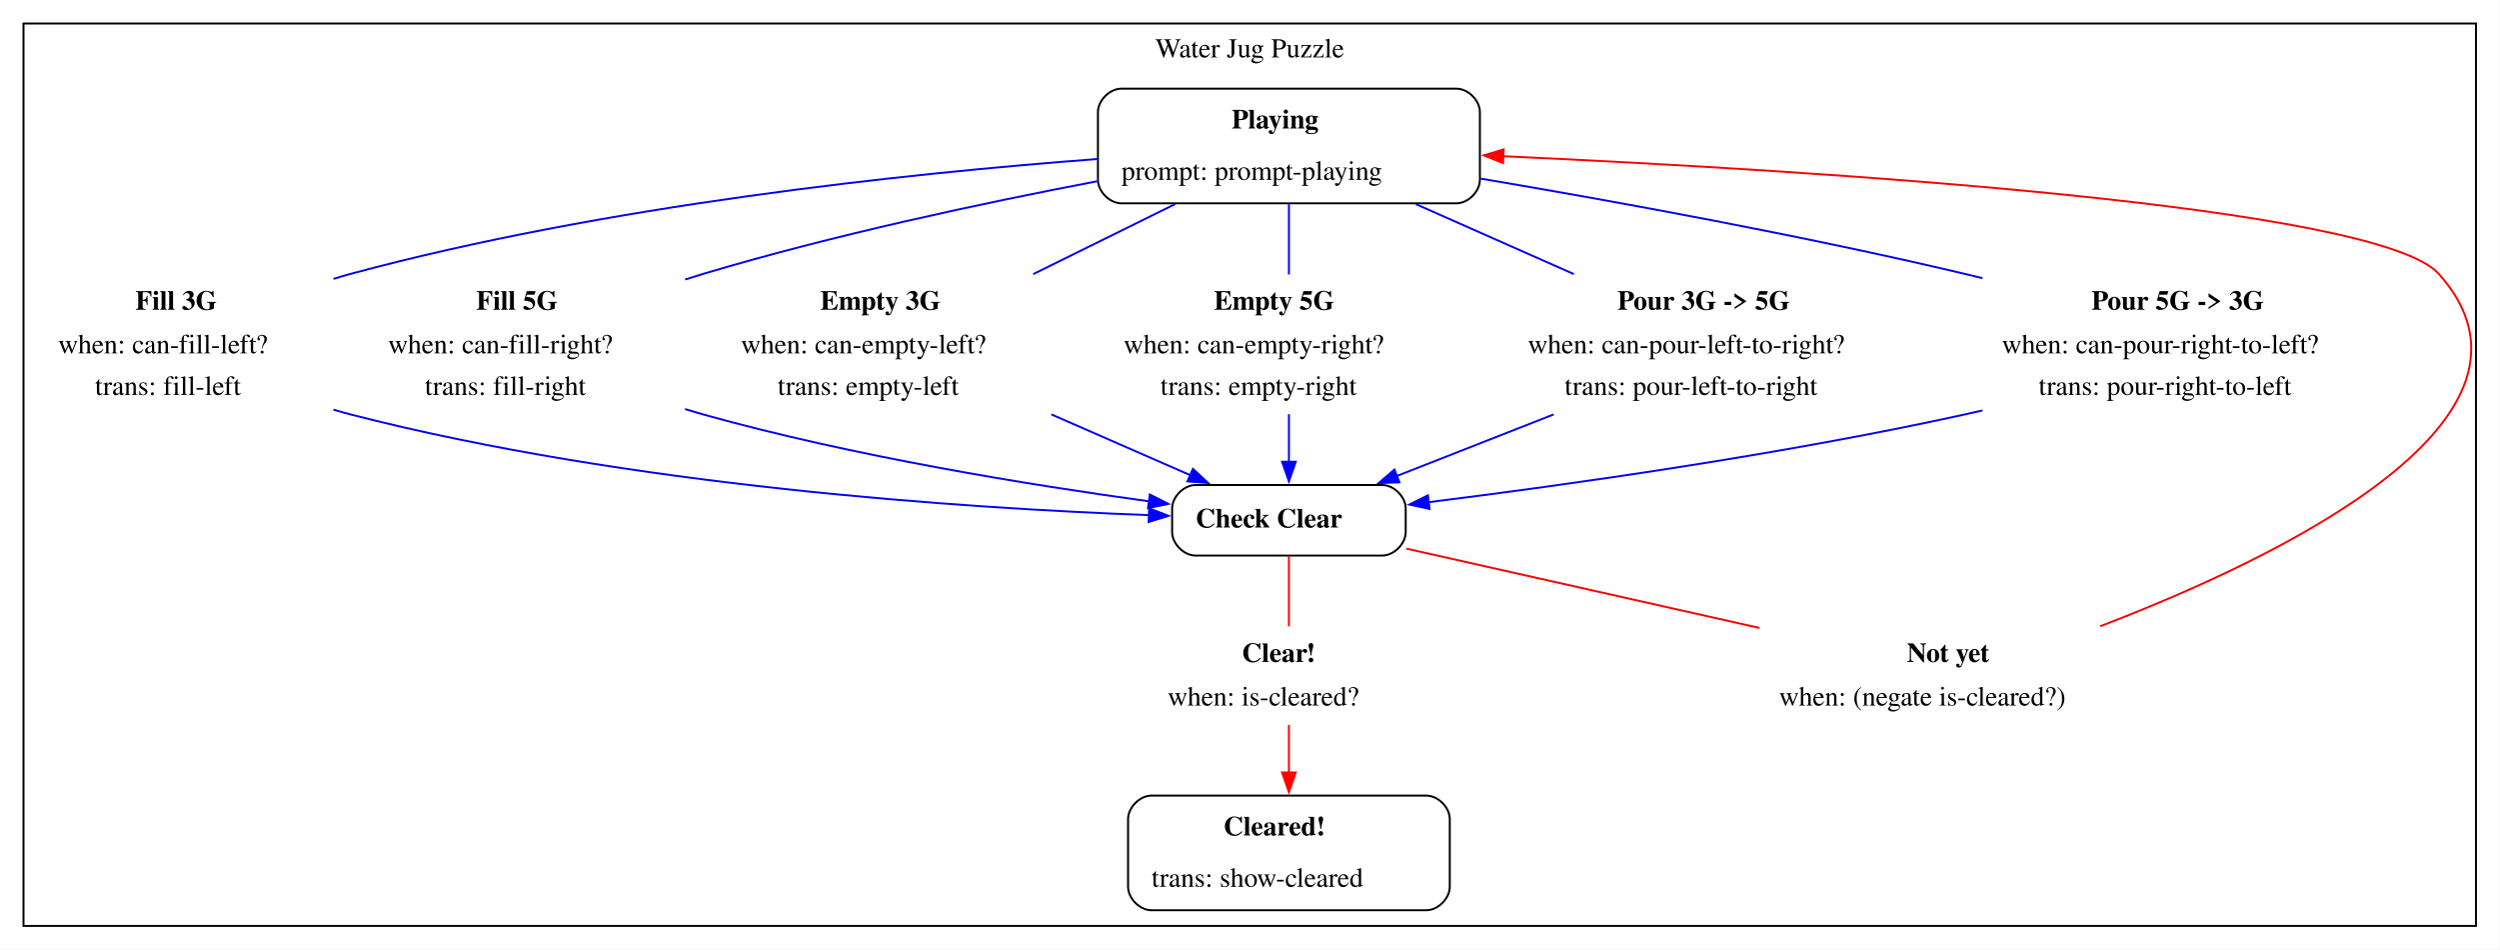
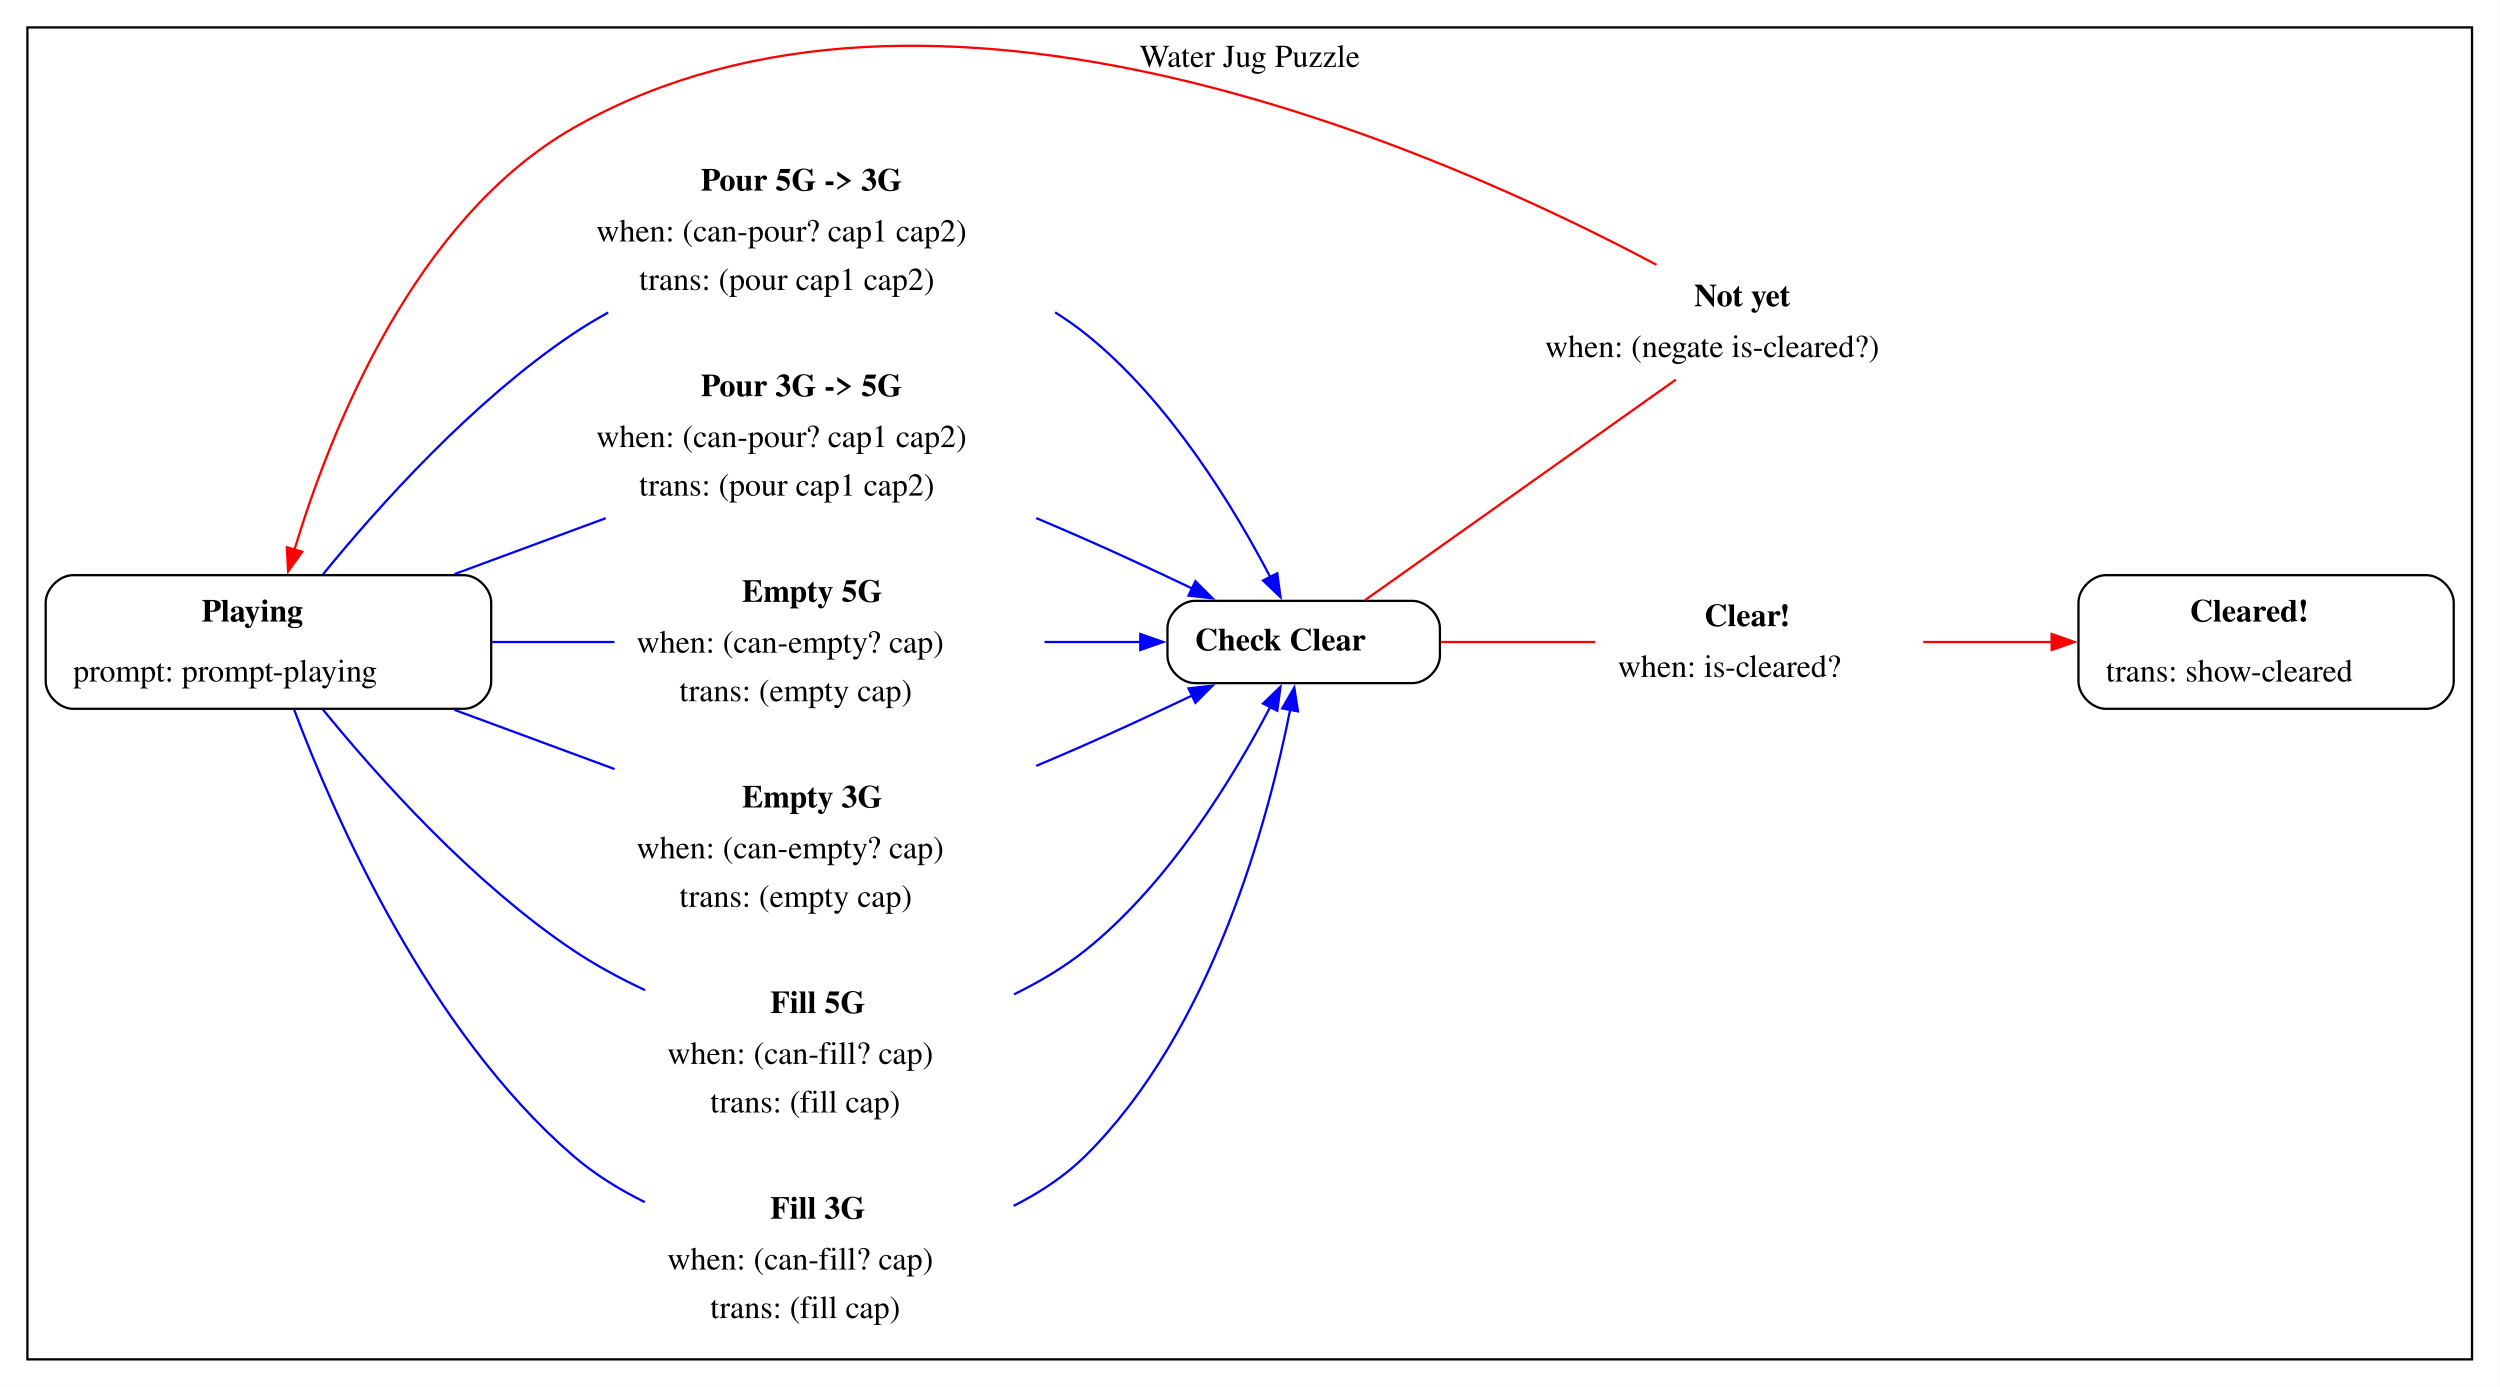
- <svg xmlns="http://www.w3.org/2000/svg" width="1701pt" height="646pt" viewBox="0.00 0.00 1701.00 646.00">
-   <g id="graph0" class="graph" transform="scale(1.33333 1.33333) rotate(0) translate(4 480.5)">
-     <polygon fill="white" stroke="none" points="-4,4 -4,-480.5 1272,-480.5 1272,4 -4,4" />
+ <svg xmlns="http://www.w3.org/2000/svg" width="1459pt" height="809pt" viewBox="0.00 0.00 1459.00 809.00">
+   <g id="graph0" class="graph" transform="scale(1.33333 1.33333) rotate(0) translate(4 603)">
+     <polygon fill="white" stroke="none" points="-4,4 -4,-603 1090,-603 1090,4 -4,4" />
    <g id="clust1" class="cluster">
-       <polygon fill="none" stroke="black" points="8,-8 8,-468.5 1260,-468.5 1260,-8 8,-8" />
-       <text xml:space="preserve" text-anchor="middle" x="634" y="-451.2" font-family="Times,serif" font-size="14.00">Water Jug Puzzle</text>
+       <polygon fill="none" stroke="black" points="8,-8 8,-591 1078,-591 1078,-8 8,-8" />
+       <text xml:space="preserve" text-anchor="middle" x="543" y="-573.7" font-family="Times,serif" font-size="14.00">Water Jug Puzzle</text>
    </g>
    <g id="node1" class="node">
-       <path fill="white" stroke="black" d="M739.5,-435.25C739.5,-435.25 568.5,-435.25 568.5,-435.25 562.5,-435.25 556.5,-429.25 556.5,-423.25 556.5,-423.25 556.5,-388.75 556.5,-388.75 556.5,-382.75 562.5,-376.75 568.5,-376.75 568.5,-376.75 739.5,-376.75 739.5,-376.75 745.5,-376.75 751.5,-382.75 751.5,-388.75 751.5,-388.75 751.5,-423.25 751.5,-423.25 751.5,-429.25 745.5,-435.25 739.5,-435.25" />
-       <text xml:space="preserve" text-anchor="start" x="624.75" y="-414.95" font-family="Times,serif" font-weight="bold" font-size="14.00">Playing</text>
-       <text xml:space="preserve" text-anchor="start" x="568.5" y="-388.7" font-family="Times,serif" font-size="14.00">prompt: prompt-playing</text>
+       <path fill="white" stroke="black" d="M199,-351.25C199,-351.25 28,-351.25 28,-351.25 22,-351.25 16,-345.25 16,-339.25 16,-339.25 16,-304.75 16,-304.75 16,-298.75 22,-292.75 28,-292.75 28,-292.75 199,-292.75 199,-292.75 205,-292.75 211,-298.75 211,-304.75 211,-304.75 211,-339.25 211,-339.25 211,-345.25 205,-351.25 199,-351.25" />
+       <text xml:space="preserve" text-anchor="start" x="84.25" y="-330.95" font-family="Times,serif" font-weight="bold" font-size="14.00">Playing</text>
+       <text xml:space="preserve" text-anchor="start" x="28" y="-304.7" font-family="Times,serif" font-size="14.00">prompt: prompt-playing</text>
    </g>
    <g id="node2" class="node">
-       <text xml:space="preserve" text-anchor="start" x="65.12" y="-322.45" font-family="Times,serif" font-weight="bold" font-size="14.00">Fill 3G</text>
-       <text xml:space="preserve" text-anchor="start" x="25.75" y="-300.2" font-family="Times,serif" font-size="14.00">when: can-fill-left?</text>
-       <text xml:space="preserve" text-anchor="start" x="44.5" y="-278.95" font-family="Times,serif" font-size="14.00">trans: fill-left</text>
+       <text xml:space="preserve" text-anchor="start" x="333.12" y="-69.58" font-family="Times,serif" font-weight="bold" font-size="14.00">Fill 3G</text>
+       <text xml:space="preserve" text-anchor="start" x="288.12" y="-47.33" font-family="Times,serif" font-size="14.00">when: (can-fill? cap)</text>
+       <text xml:space="preserve" text-anchor="start" x="306.88" y="-26.07" font-family="Times,serif" font-size="14.00">trans: (fill cap)</text>
    </g>
    <g id="edge1" class="edge">
-       <path fill="none" stroke="blue" d="M556.2,-399.35C458.35,-391.96 304.21,-375.6 175,-340.75 172.1,-339.97 169.17,-339.11 166.23,-338.19" />
+       <path fill="none" stroke="blue" d="M124.77,-292.32C142.58,-244.89 183.5,-151.79 247,-97 256.21,-89.05 267.01,-82.39 278.19,-76.84" />
    </g>
    <g id="node3" class="node">
-       <text xml:space="preserve" text-anchor="start" x="239.12" y="-322.45" font-family="Times,serif" font-weight="bold" font-size="14.00">Fill 5G</text>
-       <text xml:space="preserve" text-anchor="start" x="194.12" y="-300.2" font-family="Times,serif" font-size="14.00">when: can-fill-right?</text>
-       <text xml:space="preserve" text-anchor="start" x="212.88" y="-278.95" font-family="Times,serif" font-size="14.00">trans: fill-right</text>
+       <text xml:space="preserve" text-anchor="start" x="333.12" y="-159.57" font-family="Times,serif" font-weight="bold" font-size="14.00">Fill 5G</text>
+       <text xml:space="preserve" text-anchor="start" x="288.12" y="-137.32" font-family="Times,serif" font-size="14.00">when: (can-fill? cap)</text>
+       <text xml:space="preserve" text-anchor="start" x="306.88" y="-116.08" font-family="Times,serif" font-size="14.00">trans: (fill cap)</text>
    </g>
    <g id="edge3" class="edge">
-       <path fill="none" stroke="blue" d="M556.06,-388C497.2,-376.79 421.13,-360.53 355,-340.75 351.95,-339.84 348.86,-338.87 345.74,-337.86" />
+       <path fill="none" stroke="blue" d="M137.32,-292.46C161.73,-262.51 202.93,-216.51 247,-187 256.68,-180.52 267.43,-174.72 278.33,-169.62" />
    </g>
    <g id="node4" class="node">
-       <text xml:space="preserve" text-anchor="start" x="414.75" y="-322.45" font-family="Times,serif" font-weight="bold" font-size="14.00">Empty 3G</text>
-       <text xml:space="preserve" text-anchor="start" x="374.25" y="-300.2" font-family="Times,serif" font-size="14.00">when: can-empty-left?</text>
-       <text xml:space="preserve" text-anchor="start" x="393" y="-278.95" font-family="Times,serif" font-size="14.00">trans: empty-left</text>
+       <text xml:space="preserve" text-anchor="start" x="320.75" y="-249.57" font-family="Times,serif" font-weight="bold" font-size="14.00">Empty 3G</text>
+       <text xml:space="preserve" text-anchor="start" x="274.62" y="-227.32" font-family="Times,serif" font-size="14.00">when: (can-empty? cap)</text>
+       <text xml:space="preserve" text-anchor="start" x="293.38" y="-206.07" font-family="Times,serif" font-size="14.00">trans: (empty cap)</text>
    </g>
    <g id="edge5" class="edge">
-       <path fill="none" stroke="blue" d="M595.86,-376.33C573.25,-365.18 547.14,-352.3 523.48,-340.63" />
+       <path fill="none" stroke="blue" d="M194.91,-292.28C217.35,-283.99 241.92,-274.91 265.02,-266.37" />
    </g>
    <g id="node5" class="node">
-       <text xml:space="preserve" text-anchor="start" x="615.75" y="-322.45" font-family="Times,serif" font-weight="bold" font-size="14.00">Empty 5G</text>
-       <text xml:space="preserve" text-anchor="start" x="569.62" y="-300.2" font-family="Times,serif" font-size="14.00">when: can-empty-right?</text>
-       <text xml:space="preserve" text-anchor="start" x="588.38" y="-278.95" font-family="Times,serif" font-size="14.00">trans: empty-right</text>
+       <text xml:space="preserve" text-anchor="start" x="320.75" y="-339.57" font-family="Times,serif" font-weight="bold" font-size="14.00">Empty 5G</text>
+       <text xml:space="preserve" text-anchor="start" x="274.62" y="-317.32" font-family="Times,serif" font-size="14.00">when: (can-empty? cap)</text>
+       <text xml:space="preserve" text-anchor="start" x="293.38" y="-296.07" font-family="Times,serif" font-size="14.00">trans: (empty cap)</text>
    </g>
    <g id="edge7" class="edge">
-       <path fill="none" stroke="blue" d="M654,-376.33C654,-365.12 654,-352.17 654,-340.45" />
+       <path fill="none" stroke="blue" d="M211.44,-322C229.08,-322 247.44,-322 264.96,-322" />
    </g>
    <g id="node6" class="node">
-       <text xml:space="preserve" text-anchor="start" x="821.75" y="-322.45" font-family="Times,serif" font-weight="bold" font-size="14.00">Pour 3G -&gt; 5G</text>
-       <text xml:space="preserve" text-anchor="start" x="776" y="-300.2" font-family="Times,serif" font-size="14.00">when: can-pour-left-to-right?</text>
-       <text xml:space="preserve" text-anchor="start" x="794.75" y="-278.95" font-family="Times,serif" font-size="14.00">trans: pour-left-to-right</text>
+       <text xml:space="preserve" text-anchor="start" x="302.75" y="-429.57" font-family="Times,serif" font-weight="bold" font-size="14.00">Pour 3G -&gt; 5G</text>
+       <text xml:space="preserve" text-anchor="start" x="257" y="-407.32" font-family="Times,serif" font-size="14.00">when: (can-pour? cap1 cap2)</text>
+       <text xml:space="preserve" text-anchor="start" x="275.75" y="-386.07" font-family="Times,serif" font-size="14.00">trans: (pour cap1 cap2)</text>
    </g>
    <g id="edge9" class="edge">
-       <path fill="none" stroke="blue" d="M718.79,-376.33C743.99,-365.18 773.08,-352.3 799.46,-340.63" />
+       <path fill="none" stroke="blue" d="M194.91,-351.72C216.1,-359.55 239.19,-368.09 261.15,-376.2" />
    </g>
    <g id="node7" class="node">
-       <text xml:space="preserve" text-anchor="start" x="1063.75" y="-322.45" font-family="Times,serif" font-weight="bold" font-size="14.00">Pour 5G -&gt; 3G</text>
-       <text xml:space="preserve" text-anchor="start" x="1018" y="-300.2" font-family="Times,serif" font-size="14.00">when: can-pour-right-to-left?</text>
-       <text xml:space="preserve" text-anchor="start" x="1036.75" y="-278.95" font-family="Times,serif" font-size="14.00">trans: pour-right-to-left</text>
+       <text xml:space="preserve" text-anchor="start" x="302.75" y="-519.58" font-family="Times,serif" font-weight="bold" font-size="14.00">Pour 5G -&gt; 3G</text>
+       <text xml:space="preserve" text-anchor="start" x="257" y="-497.32" font-family="Times,serif" font-size="14.00">when: (can-pour? cap1 cap2)</text>
+       <text xml:space="preserve" text-anchor="start" x="275.75" y="-476.07" font-family="Times,serif" font-size="14.00">trans: (pour cap1 cap2)</text>
    </g>
    <g id="edge11" class="edge">
-       <path fill="none" stroke="blue" d="M751.93,-389.35C821.28,-377.64 916.29,-360.32 999,-340.75 1001.98,-340.05 1004.99,-339.31 1008.03,-338.56" />
+       <path fill="none" stroke="blue" d="M137.32,-351.54C161.73,-381.49 202.93,-427.49 247,-457 251.84,-460.24 256.95,-463.31 262.21,-466.21" />
    </g>
    <g id="node8" class="node">
-       <path fill="white" stroke="black" d="M701.62,-233C701.62,-233 606.38,-233 606.38,-233 600.38,-233 594.38,-227 594.38,-221 594.38,-221 594.38,-209 594.38,-209 594.38,-203 600.38,-197 606.38,-197 606.38,-197 701.62,-197 701.62,-197 707.62,-197 713.62,-203 713.62,-209 713.62,-209 713.62,-221 713.62,-221 713.62,-227 707.62,-233 701.62,-233" />
-       <text xml:space="preserve" text-anchor="start" x="606.38" y="-211.32" font-family="Times,serif" font-weight="bold" font-size="14.00">Check Clear</text>
+       <path fill="white" stroke="black" d="M614.25,-340C614.25,-340 519,-340 519,-340 513,-340 507,-334 507,-328 507,-328 507,-316 507,-316 507,-310 513,-304 519,-304 519,-304 614.25,-304 614.25,-304 620.25,-304 626.25,-310 626.25,-316 626.25,-316 626.25,-328 626.25,-328 626.25,-334 620.25,-340 614.25,-340" />
+       <text xml:space="preserve" text-anchor="start" x="519" y="-318.32" font-family="Times,serif" font-weight="bold" font-size="14.00">Check Clear</text>
    </g>
    <g id="edge2" class="edge">
-       <path fill="none" stroke="blue" d="M166.21,-271.47C169.16,-270.58 172.09,-269.75 175,-269 316.57,-232.57 488.01,-221.18 582.61,-217.62" />
-       <polygon fill="blue" stroke="blue" points="582.65,-221.12 592.52,-217.27 582.4,-214.12 582.65,-221.12" />
+       <path fill="none" stroke="blue" d="M439.67,-75.19C451.13,-80.99 462.05,-88.16 471,-97 526.76,-152.05 551.34,-244.96 560.69,-292.31" />
+       <polygon fill="blue" stroke="blue" points="557.24,-292.92 562.51,-302.1 564.12,-291.63 557.24,-292.92" />
    </g>
    <g id="edge4" class="edge">
-       <path fill="none" stroke="blue" d="M345.7,-271.75C348.83,-270.78 351.93,-269.86 355,-269 431.6,-247.59 521.75,-233.01 582.88,-224.64" />
-       <polygon fill="blue" stroke="blue" points="583.01,-228.16 592.45,-223.35 582.07,-221.22 583.01,-228.16" />
+       <path fill="none" stroke="blue" d="M439.84,-167.78C450.89,-173.18 461.65,-179.55 471,-187 507.86,-216.34 536.44,-263.76 552.15,-293.88" />
+       <polygon fill="blue" stroke="blue" points="548.83,-295.07 556.47,-302.4 555.07,-291.9 548.83,-295.07" />
    </g>
    <g id="edge6" class="edge">
-       <path fill="none" stroke="blue" d="M532.73,-269.02C556.64,-258.57 582.19,-247.4 603.64,-238.02" />
-       <polygon fill="blue" stroke="blue" points="604.99,-241.25 612.75,-234.03 602.18,-234.83 604.99,-241.25" />
+       <path fill="none" stroke="blue" d="M449.55,-267.77C456.83,-270.84 464.05,-273.94 471,-277 486.42,-283.79 503.07,-291.55 518.04,-298.7" />
+       <polygon fill="blue" stroke="blue" points="516.21,-301.7 526.74,-302.88 519.24,-295.39 516.21,-301.7" />
    </g>
    <g id="edge8" class="edge">
-       <path fill="none" stroke="blue" d="M654,-269.14C654,-261.08 654,-252.59 654,-244.82" />
-       <polygon fill="blue" stroke="blue" points="657.5,-244.87 654,-234.87 650.5,-244.87 657.5,-244.87" />
+       <path fill="none" stroke="blue" d="M453.19,-322C467.38,-322 481.83,-322 495.42,-322" />
+       <polygon fill="blue" stroke="blue" points="495.1,-325.5 505.1,-322 495.1,-318.5 495.1,-325.5" />
    </g>
    <g id="edge10" class="edge">
-       <path fill="none" stroke="blue" d="M789.15,-269.02C762.14,-258.42 733.25,-247.09 709.14,-237.63" />
-       <polygon fill="blue" stroke="blue" points="710.42,-234.37 699.84,-233.98 707.87,-240.89 710.42,-234.37" />
+       <path fill="none" stroke="blue" d="M449.55,-376.23C456.83,-373.16 464.05,-370.06 471,-367 486.42,-360.21 503.07,-352.45 518.04,-345.3" />
+       <polygon fill="blue" stroke="blue" points="519.24,-348.61 526.74,-341.12 516.21,-342.3 519.24,-348.61" />
    </g>
    <g id="edge12" class="edge">
-       <path fill="none" stroke="blue" d="M1008.06,-271.06C1005.01,-270.35 1001.99,-269.66 999,-269 905.24,-248.37 795.39,-232.98 725.28,-224.24" />
-       <polygon fill="blue" stroke="blue" points="725.81,-220.78 715.46,-223.03 724.95,-227.73 725.81,-220.78" />
+       <path fill="none" stroke="blue" d="M457.83,-466.28C462.43,-463.39 466.85,-460.3 471,-457 507.86,-427.66 536.44,-380.24 552.15,-350.12" />
+       <polygon fill="blue" stroke="blue" points="555.07,-352.1 556.47,-341.6 548.83,-348.93 555.07,-352.1" />
    </g>
    <g id="node9" class="node">
-       <text xml:space="preserve" text-anchor="start" x="969.5" y="-142.7" font-family="Times,serif" font-weight="bold" font-size="14.00">Not yet</text>
-       <text xml:space="preserve" text-anchor="start" x="904.25" y="-120.45" font-family="Times,serif" font-size="14.00">when: (negate is-cleared?)</text>
+       <text xml:space="preserve" text-anchor="start" x="737.5" y="-468.95" font-family="Times,serif" font-weight="bold" font-size="14.00">Not yet</text>
+       <text xml:space="preserve" text-anchor="start" x="672.25" y="-446.7" font-family="Times,serif" font-size="14.00">when: (negate is-cleared?)</text>
    </g>
    <g id="edge13" class="edge">
-       <path fill="none" stroke="red" d="M713.92,-200.54C763.58,-189.39 835.33,-173.28 894.29,-160.04" />
+       <path fill="none" stroke="red" d="M593.43,-340.3C628.22,-364.98 690.33,-409.04 729.51,-436.83" />
    </g>
    <g id="node10" class="node">
-       <text xml:space="preserve" text-anchor="start" x="630" y="-142.7" font-family="Times,serif" font-weight="bold" font-size="14.00">Clear!</text>
-       <text xml:space="preserve" text-anchor="start" x="592.12" y="-120.45" font-family="Times,serif" font-size="14.00">when: is-cleared?</text>
+       <text xml:space="preserve" text-anchor="start" x="742" y="-328.95" font-family="Times,serif" font-weight="bold" font-size="14.00">Clear!</text>
+       <text xml:space="preserve" text-anchor="start" x="704.12" y="-306.7" font-family="Times,serif" font-size="14.00">when: is-cleared?</text>
    </g>
    <g id="edge15" class="edge">
-       <path fill="none" stroke="red" d="M654,-196.86C654,-186.28 654,-172.55 654,-160.88" />
+       <path fill="none" stroke="red" d="M626.58,-322C647.82,-322 672.01,-322 694.16,-322" />
    </g>
    <g id="edge14" class="edge">
-       <path fill="none" stroke="red" d="M1068.2,-160.94C1161.38,-196.65 1306.91,-267.23 1241,-340.75 1209.76,-375.6 924.38,-393.42 763.35,-400.78" />
-       <polygon fill="red" stroke="red" points="763.32,-397.28 753.48,-401.22 763.63,-404.27 763.32,-397.28" />
+       <path fill="none" stroke="red" d="M721.05,-487.09C627.29,-536.98 403.46,-636.44 247,-547 177.56,-507.3 140.89,-415.44 124.81,-362.18" />
+       <polygon fill="red" stroke="red" points="128.27,-361.51 122.11,-352.88 121.54,-363.46 128.27,-361.51" />
    </g>
    <g id="node11" class="node">
-       <path fill="white" stroke="black" d="M724.12,-74.5C724.12,-74.5 583.88,-74.5 583.88,-74.5 577.88,-74.5 571.88,-68.5 571.88,-62.5 571.88,-62.5 571.88,-28 571.88,-28 571.88,-22 577.88,-16 583.88,-16 583.88,-16 724.12,-16 724.12,-16 730.12,-16 736.12,-22 736.12,-28 736.12,-28 736.12,-62.5 736.12,-62.5 736.12,-68.5 730.12,-74.5 724.12,-74.5" />
-       <text xml:space="preserve" text-anchor="start" x="620.62" y="-54.2" font-family="Times,serif" font-weight="bold" font-size="14.00">Cleared!</text>
-       <text xml:space="preserve" text-anchor="start" x="583.88" y="-27.95" font-family="Times,serif" font-size="14.00">trans: show-cleared</text>
+       <path fill="white" stroke="black" d="M1058,-351.25C1058,-351.25 917.75,-351.25 917.75,-351.25 911.75,-351.25 905.75,-345.25 905.75,-339.25 905.75,-339.25 905.75,-304.75 905.75,-304.75 905.75,-298.75 911.75,-292.75 917.75,-292.75 917.75,-292.75 1058,-292.75 1058,-292.75 1064,-292.75 1070,-298.75 1070,-304.75 1070,-304.75 1070,-339.25 1070,-339.25 1070,-345.25 1064,-351.25 1058,-351.25" />
+       <text xml:space="preserve" text-anchor="start" x="954.5" y="-330.95" font-family="Times,serif" font-weight="bold" font-size="14.00">Cleared!</text>
+       <text xml:space="preserve" text-anchor="start" x="917.75" y="-304.7" font-family="Times,serif" font-size="14.00">trans: show-cleared</text>
    </g>
    <g id="edge16" class="edge">
-       <path fill="none" stroke="red" d="M654,-110.57C654,-103.05 654,-94.56 654,-86.27" />
-       <polygon fill="red" stroke="red" points="657.5,-86.31 654,-76.31 650.5,-86.31 657.5,-86.31" />
+       <path fill="none" stroke="red" d="M837.78,-322C855.75,-322 875.32,-322 894.19,-322" />
+       <polygon fill="red" stroke="red" points="894.01,-325.5 904.01,-322 894.01,-318.5 894.01,-325.5" />
    </g>
  </g>
</svg>
